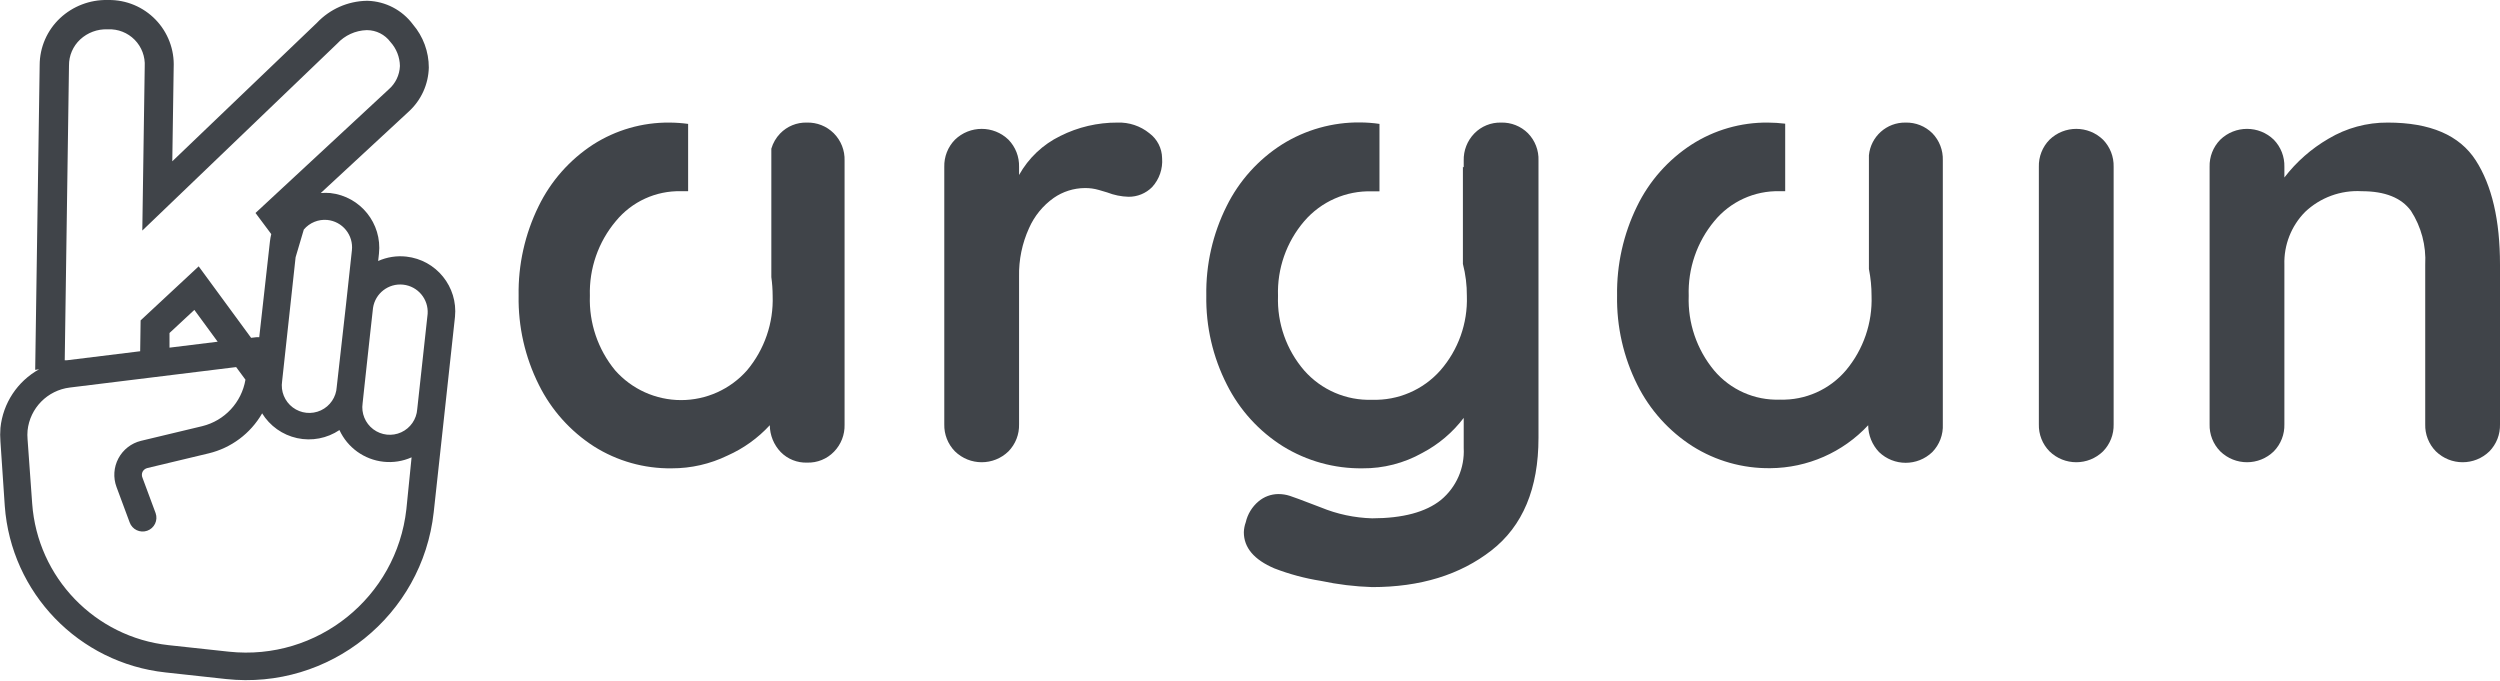
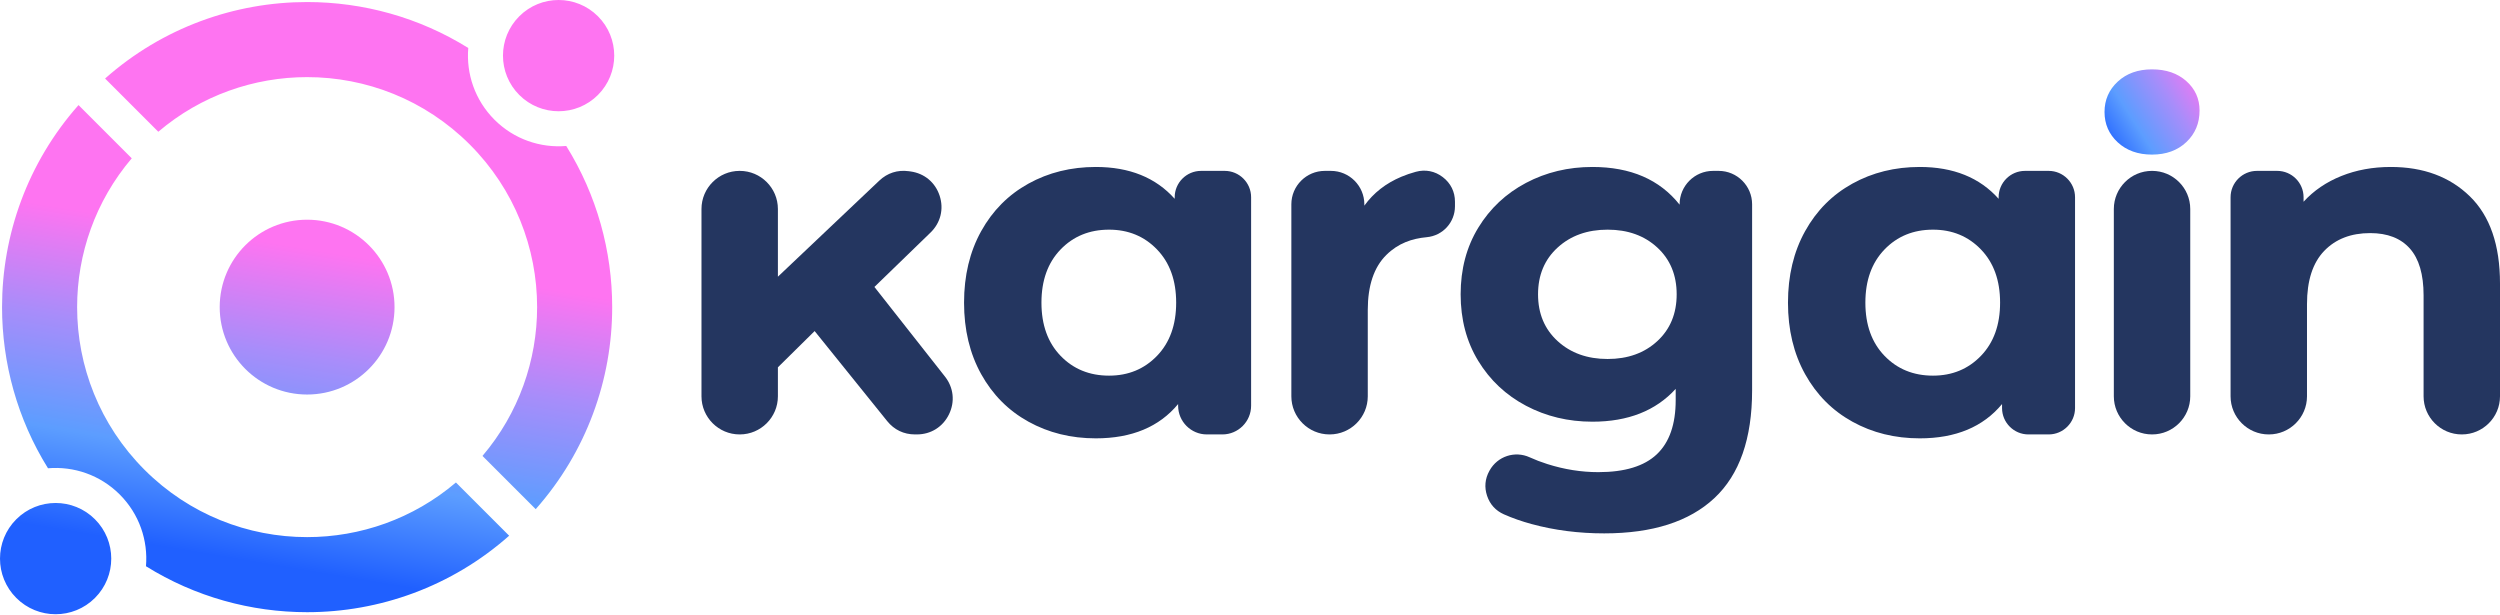
- <svg xmlns="http://www.w3.org/2000/svg" viewBox="0 0 341 92.78">
+ <svg xmlns="http://www.w3.org/2000/svg" xmlns:xlink="http://www.w3.org/1999/xlink" xml:space="preserve" width="172.068mm" height="42.276mm" version="1.1" style="shape-rendering:geometricPrecision; text-rendering:geometricPrecision; image-rendering:optimizeQuality; fill-rule:evenodd; clip-rule:evenodd" viewBox="0 0 17200.96 4226.16">
  <defs>
-     <style>.cls-1{fill:#404449;}</style>
+     <style type="text/css">
+    
+     .fil1 {fill:#243660;fill-rule:nonzero}
+     .fil0 {fill:url(#id0)}
+     .fil2 {fill:url(#id1)}
+    
+   </style>
+     <linearGradient id="id0" gradientUnits="userSpaceOnUse" x1="14472.72" y1="988.07" x2="15174.98" y2="542.02">
+       <stop offset="0" style="stop-opacity:1; stop-color:#2060FF" />
+       <stop offset="0.31" style="stop-opacity:1; stop-color:#5C9DFF" />
+       <stop offset="0.659" style="stop-opacity:1; stop-color:#A78DFA" />
+       <stop offset="1" style="stop-opacity:1; stop-color:#FE74F1" />
+     </linearGradient>
+     <linearGradient id="id1" gradientUnits="userSpaceOnUse" xlink:href="#id0" x1="1638.59" y1="3848.06" x2="1999.72" y2="1691.03">
+   </linearGradient>
  </defs>
-   <g id="Слой_2" data-name="Слой 2">
-     <g id="Calque_1" data-name="Calque 1">
-       <path class="cls-1" d="M55.42,35a7.41,7.41,0,0,0-3.84.6l.11-1a7.51,7.51,0,0,0-6.64-8.27,8.08,8.08,0,0,0-1.3,0l12-11.11,0,0,0,0a8.41,8.41,0,0,0,2.74-6,9.05,9.05,0,0,0-2.17-5.89A8,8,0,0,0,50.16.11H50a9.58,9.58,0,0,0-6.77,3L23.5,22l.19-12.81A8.8,8.8,0,0,0,14.8,0h-.16A9.21,9.21,0,0,0,8.2,2.47,8.81,8.81,0,0,0,5.41,8.88L4.8,50.45l.54-.08a10.34,10.34,0,0,0-5.28,8,11.51,11.51,0,0,0,0,1.86L.65,69A24.64,24.64,0,0,0,22.57,91.72l8.25.9A25.73,25.73,0,0,0,59.16,69.86l2.9-26.64A7.51,7.51,0,0,0,55.42,35ZM44.64,30A3.75,3.75,0,0,1,48,34.14l-.81,7.45L45.93,52.78A3.75,3.75,0,1,1,38.48,52l1.84-16.91,1.12-3.78v0A3.74,3.74,0,0,1,44.64,30ZM9.41,8.94a4.8,4.8,0,0,1,1.53-3.56A5.19,5.19,0,0,1,14.64,4h.1a4.8,4.8,0,0,1,5,5.09l-.33,22.36L46,5.94a5.7,5.7,0,0,1,4-1.83h.07a4,4,0,0,1,3.18,1.61A5,5,0,0,1,54.55,9,4.45,4.45,0,0,1,53,12.21L34.85,29.05,37,31.93a7.87,7.87,0,0,0-.18,1L35.36,46a2.06,2.06,0,0,0-.43,0l-.68.08L27.1,36.33,19.18,43.7l-.06,4.21-10,1.23-.29,0ZM29.69,46.61l-6.57.81,0-2,3.39-3.15ZM55.43,69.45a22,22,0,0,1-24.2,19.44L23,88A20.94,20.94,0,0,1,4.39,68.69l-.63-8.77a6.88,6.88,0,0,1,0-1.2,6.6,6.6,0,0,1,5.77-5.86l22.68-2.79,1.27,1.72a7.88,7.88,0,0,1-5.9,6.34l-8.35,2a4.77,4.77,0,0,0-3.34,6.29l1.79,4.82A1.88,1.88,0,0,0,21.23,70l-1.79-4.82a1,1,0,0,1,0-.82,1,1,0,0,1,.66-.52l8.36-2a11.52,11.52,0,0,0,7.28-5.43l0-.05a7.49,7.49,0,0,0,10.56,2.3,7.5,7.5,0,0,0,6,4.32,7.41,7.41,0,0,0,3.84-.6Zm2.9-26.64-1.42,13a3.75,3.75,0,1,1-7.45-.81l.2-1.87h0l.81-7.45h0L50.88,42a3.75,3.75,0,0,1,7.45.81Z" />
-       <path class="cls-1" d="M156.77,18.17a4.31,4.31,0,0,1,1.74,3.4,5.24,5.24,0,0,1-1.36,3.95,4.48,4.48,0,0,1-3.23,1.32,8.64,8.64,0,0,1-2.89-.59l-1.15-.34a6.53,6.53,0,0,0-1.91-.26A7.54,7.54,0,0,0,143.72,27a10,10,0,0,0-3.36,4.12A15.16,15.16,0,0,0,139,37.72V57.87a5.09,5.09,0,0,1-1.44,3.69,5.23,5.23,0,0,1-7.31,0,5.1,5.1,0,0,1-1.45-3.69V22.76a5.12,5.12,0,0,1,1.45-3.7,5.25,5.25,0,0,1,7.31,0,5.12,5.12,0,0,1,1.44,3.7v1.11a12.91,12.91,0,0,1,5.62-5.32,17.19,17.19,0,0,1,7.81-1.83A6.54,6.54,0,0,1,156.77,18.17Z" />
-       <path class="cls-1" d="M286.86,61.56a5.23,5.23,0,0,1-7.31,0,5.06,5.06,0,0,1-1.45-3.69V22.76a5.08,5.08,0,0,1,1.45-3.7,5.25,5.25,0,0,1,7.31,0,5.12,5.12,0,0,1,1.44,3.7V57.87A5.09,5.09,0,0,1,286.86,61.56Z" />
-       <path class="cls-1" d="M337.69,21.87Q341,27,341,36.1V57.87a5.09,5.09,0,0,1-1.44,3.69,5.23,5.23,0,0,1-7.31,0,5.06,5.06,0,0,1-1.45-3.69V36.1a12.28,12.28,0,0,0-1.95-7.35c-1.31-1.78-3.54-2.67-6.72-2.67a10.35,10.35,0,0,0-7.73,2.84,9.82,9.82,0,0,0-2.81,7.18V57.87a5.09,5.09,0,0,1-1.44,3.69,5.23,5.23,0,0,1-7.31,0,5.06,5.06,0,0,1-1.45-3.69V22.76a5.08,5.08,0,0,1,1.45-3.7,5.25,5.25,0,0,1,7.31,0,5.12,5.12,0,0,1,1.44,3.7v1.45a20.62,20.62,0,0,1,6-5.28,15.54,15.54,0,0,1,8.11-2.21Q334.37,16.72,337.69,21.87Z" />
-       <path class="cls-1" d="M113.72,18.17a5,5,0,0,0-3.66-1.45,4.88,4.88,0,0,0-3.65,1.49,5,5,0,0,0-1.2,2.07V37.8a19.13,19.13,0,0,1,.18,2.55,15,15,0,0,1-3.49,10.16,12,12,0,0,1-18,0,15.14,15.14,0,0,1-3.44-10.16A15.1,15.1,0,0,1,84,30.16a11.16,11.16,0,0,1,8.92-4.08c.32,0,.63,0,.94,0V16.9a19.5,19.5,0,0,0-2.55-.18,19,19,0,0,0-10.42,3,21,21,0,0,0-7.43,8.42,26.62,26.62,0,0,0-2.72,12.19,26.15,26.15,0,0,0,2.76,12.16A21.14,21.14,0,0,0,81,60.88a19.37,19.37,0,0,0,10.63,3,17.3,17.3,0,0,0,7.6-1.74A17.5,17.5,0,0,0,105,58a5.37,5.37,0,0,0,1.49,3.66,4.81,4.81,0,0,0,3.61,1.44,4.88,4.88,0,0,0,3.66-1.49,5.09,5.09,0,0,0,1.44-3.69v-36A5.06,5.06,0,0,0,113.72,18.17Z" />
-       <path class="cls-1" d="M208.41,18.17a5,5,0,0,0-3.66-1.45,4.91,4.91,0,0,0-3.66,1.49,5.12,5.12,0,0,0-1.44,3.7v.93l-.11-.1V36a17,17,0,0,1,.54,4.37,14.67,14.67,0,0,1-3.62,10.16,11.92,11.92,0,0,1-9.3,4,11.8,11.8,0,0,1-9.27-4,14.77,14.77,0,0,1-3.57-10.16,14.9,14.9,0,0,1,3.57-10.19,11.71,11.71,0,0,1,9.27-4.08c.34,0,.67,0,1,0v-9.2a18.78,18.78,0,0,0-2.62-.2,19.67,19.67,0,0,0-10.67,3,21,21,0,0,0-7.56,8.42,26.27,26.27,0,0,0-2.77,12.19,25.8,25.8,0,0,0,2.81,12.16A21.1,21.1,0,0,0,175,60.88a20.16,20.16,0,0,0,10.84,3A16.38,16.38,0,0,0,194,61.78,17,17,0,0,0,199.65,57V61.1a8.61,8.61,0,0,1-3.1,7.09q-3.11,2.5-9.39,2.51a19.83,19.83,0,0,1-7-1.49c-2.58-1-4-1.51-4.21-1.57a5,5,0,0,0-1.61-.25,4.23,4.23,0,0,0-2.68,1,5.26,5.26,0,0,0-1.74,2.85,4.37,4.37,0,0,0-.26,1.36q0,3.15,4.17,4.93a31,31,0,0,0,6.33,1.7,39.62,39.62,0,0,0,7,.85q9.85,0,16.27-5t6.42-15.35V21.91A5.06,5.06,0,0,0,208.41,18.17Z" />
-       <path class="cls-1" d="M263.57,18.17a5,5,0,0,0-3.65-1.45,4.94,4.94,0,0,0-5,4.46V36.69a18.7,18.7,0,0,1,.36,3.66,15,15,0,0,1-3.49,10.16,11.34,11.34,0,0,1-9,4,11.22,11.22,0,0,1-9-4,15.09,15.09,0,0,1-3.45-10.16,15.15,15.15,0,0,1,3.49-10.19,11.18,11.18,0,0,1,8.93-4.08c.25,0,.5,0,.74,0V16.87a20.34,20.34,0,0,0-2.36-.15,18.92,18.92,0,0,0-10.41,3,20.9,20.9,0,0,0-7.44,8.42,26.75,26.75,0,0,0-2.72,12.19,26.15,26.15,0,0,0,2.76,12.16,21.14,21.14,0,0,0,7.52,8.37,19.4,19.4,0,0,0,10.63,3A18.42,18.42,0,0,0,254.82,58a5.36,5.36,0,0,0,1.48,3.66,5.24,5.24,0,0,0,7.27,0A5.09,5.09,0,0,0,265,57.87v-36A5.06,5.06,0,0,0,263.57,18.17Z" />
+   <g id="Слой_x0020_1">
+     <path class="fil0" d="M14806.88 1063.67c-96.62,0 -175.26,-28.1 -235.94,-84.26 -60.66,-56.18 -90.99,-125.84 -90.99,-208.97 0,-83.14 30.33,-152.8 90.99,-208.97 60.68,-56.17 139.32,-84.25 235.94,-84.25 96.62,0 175.26,26.94 235.93,80.87 60.68,53.93 91.01,121.34 91.01,202.23 0,87.63 -30.33,160.09 -91.01,217.39 -60.67,57.31 -139.31,85.96 -235.93,85.96z" />
+     <g id="_3121260421328">
+       <path class="fil1" d="M16449.36 1148.77c224.68,0 406.13,67.41 544.32,202.22 138.19,134.81 207.29,334.8 207.29,599.93l0 775.91c0,144.41 -117.78,262.19 -262.2,262.19l-1.39 0c-144.42,0 -262.2,-117.78 -262.2,-262.19l0 -695.01c0,-143.8 -31.47,-251.09 -94.38,-321.87 -62.91,-70.78 -153.92,-106.15 -273.01,-106.15 -132.56,0 -238.17,41 -316.81,123.01 -78.64,82.02 -117.97,203.91 -117.97,365.7l0 634.34c0,144.41 -117.78,262.19 -262.2,262.19l-1.39 0c-144.42,0 -262.2,-117.78 -262.2,-262.19l0 -1369.82c0,-99.85 81.43,-181.28 181.28,-181.28l139.64 0c99.85,0 181.27,81.43 181.27,181.28l0 31.06c69.67,-76.39 156.18,-135.37 259.53,-176.95 103.35,-41.57 216.84,-62.35 340.42,-62.35z" />
+       <path class="fil1" d="M14806.18 1175.73l1.39 0c144.42,0 262.2,117.78 262.2,262.2l0 1288.89c0,144.41 -117.78,262.19 -262.2,262.19l-1.39 0c-144.42,0 -262.2,-117.78 -262.2,-262.19l0 -1288.89c0,-144.42 117.78,-262.2 262.2,-262.2z" />
+       <path class="fil1" d="M13299.63 2584.57c132.58,0 242.68,-45.5 330.31,-136.51 87.63,-90.99 131.46,-212.9 131.46,-365.69 0,-152.79 -43.83,-274.69 -131.46,-365.69 -87.63,-91.01 -197.73,-136.5 -330.31,-136.5 -134.8,0 -246.03,45.49 -333.67,136.5 -87.63,91 -131.45,212.9 -131.45,365.69 0,152.79 43.82,274.7 131.45,365.69 87.64,91.01 198.86,136.51 333.67,136.51zm977.44 -1227.56l0 1450.74c0,99.85 -81.42,181.27 -181.27,181.27l-139.66 0c-99.85,0 -181.28,-81.42 -181.28,-181.27l0 -27.69c-130.33,157.29 -319.05,235.93 -566.22,235.93 -170.77,0 -325.26,-38.2 -463.43,-114.59 -138.18,-76.39 -246.61,-185.39 -325.25,-326.94 -78.64,-141.56 -117.96,-305.58 -117.96,-492.08 0,-186.5 39.32,-350.52 117.96,-492.07 78.64,-141.57 187.07,-250.55 325.25,-326.94 138.17,-76.39 292.66,-114.59 463.43,-114.59 231.43,0 412.31,73.03 542.64,219.09l0 -10.85c0,-99.85 81.43,-181.28 181.28,-181.28l163.24 0c99.85,0 181.27,81.43 181.27,181.28z" />
+       <path class="fil1" d="M11060.9 2469.98c139.32,0 253.35,-41.02 342.1,-123.03 88.76,-82.01 133.12,-189.3 133.12,-321.87 0,-132.58 -44.36,-239.87 -133.12,-321.87 -88.75,-82.03 -202.78,-123.03 -342.1,-123.03 -139.3,0 -253.89,41 -343.77,123.03 -89.87,82 -134.81,189.3 -134.81,321.87 0,132.58 44.94,239.86 134.81,321.87 89.88,82.01 204.47,123.03 343.77,123.03zm994.29 -1064.42l0 1280.12c0,332.56 -86.51,579.71 -259.53,741.49 -173.02,161.79 -425.8,242.68 -758.34,242.68 -175.26,0 -341.53,-21.34 -498.82,-64.04 -68.82,-18.68 -132.5,-41.02 -190.97,-67 -56.77,-25.21 -96.07,-68.43 -115.81,-127.33 -19.74,-58.88 -14.44,-117.05 15.65,-171.4l1.6 -2.9c54.22,-97.95 174.07,-137.37 275.86,-90.76 37.72,17.26 78.24,32.79 121.52,46.51 116.83,37.07 233.68,55.61 350.52,55.61 182.01,0 316.26,-41.02 402.77,-123.02 86.51,-82.01 129.76,-206.17 129.76,-372.44l0 -77.52c-137.07,150.56 -328.06,225.83 -572.98,225.83 -166.26,0 -318.5,-36.52 -456.7,-109.54 -138.18,-73.03 -247.73,-175.82 -328.62,-308.4 -80.88,-132.57 -121.33,-285.35 -121.33,-458.37 0,-173.02 40.45,-325.81 121.33,-458.38 80.89,-132.57 190.44,-235.36 328.62,-308.39 138.19,-73.03 290.43,-109.54 456.7,-109.54 262.9,0 462.86,86.51 599.94,259.53l0 -2.74c0,-126.59 103.25,-229.83 229.83,-229.83l39.17 0c126.59,0 229.83,103.25 229.83,229.83z" />
+       <path class="fil1" d="M9387.22 1415.03c62.93,-87.62 147.74,-153.92 254.48,-198.85 31.72,-13.35 64.87,-24.74 99.46,-34.12 66.36,-18.01 131.12,-5.27 185.74,36.5 54.62,41.78 83.86,100.94 83.86,169.7l0 30.92c0,110.8 -83.75,202.58 -194.08,212.74 -100.95,9.27 -195.82,40.95 -277.79,121.84 -85.37,84.24 -128.07,210.65 -128.07,379.18l0 593.89c0,144.41 -117.78,262.19 -262.2,262.19l-1.39 0c-144.42,0 -262.2,-117.78 -262.2,-262.19l0 -1321.26c0,-126.59 103.25,-229.83 229.83,-229.83l42.53 0c126.59,0 229.83,103.25 229.83,229.83l0 9.47z" />
+       <path class="fil1" d="M7630.68 2584.57c132.58,0 242.68,-45.5 330.31,-136.51 87.62,-90.99 131.46,-212.9 131.46,-365.69 0,-152.79 -43.84,-274.69 -131.46,-365.69 -87.63,-91.01 -197.73,-136.5 -330.31,-136.5 -134.8,0 -246.03,45.49 -333.68,136.5 -87.62,91 -131.44,212.9 -131.44,365.69 0,152.79 43.82,274.7 131.44,365.69 87.65,91.01 198.87,136.51 333.68,136.51zm977.44 -1227.56l0 1434.55c0,108.76 -88.7,197.45 -197.46,197.45l-107.29 0c-108.76,0 -197.45,-88.69 -197.45,-197.45l0 -11.51c-130.33,157.29 -319.06,235.93 -566.22,235.93 -170.77,0 -325.26,-38.2 -463.43,-114.59 -138.19,-76.39 -246.62,-185.39 -325.26,-326.94 -78.64,-141.56 -117.95,-305.58 -117.95,-492.08 0,-186.5 39.31,-350.52 117.95,-492.07 78.64,-141.57 187.07,-250.55 325.26,-326.94 138.17,-76.39 292.66,-114.59 463.43,-114.59 231.43,0 412.31,73.03 542.64,219.09l0 -10.85c0,-99.85 81.42,-181.28 181.27,-181.28l163.24 0c99.85,0 181.28,81.43 181.28,181.28z" />
+       <path class="fil1" d="M5605.02 2277.86l-252.78 249.42 0 199.55c0,144.41 -117.78,262.19 -262.2,262.19l-1.39 0c-144.42,0 -262.2,-117.78 -262.2,-262.19l0 -1288.89c0,-144.42 117.78,-262.2 262.2,-262.2l1.39 0c144.42,0 262.2,117.78 262.2,262.2l0 465.81 211.69 -200.54 485.69 -460.17c55.9,-52.97 125.81,-75.51 202.11,-65.22l12.48 1.69c95.65,12.9 170.61,75.24 200.77,166.91 30.16,91.69 6.85,186.35 -62.45,253.52l-386.21 374.35 189.98 241.36 139.93 177.79 155.39 197.41c59.69,75.84 70.14,172.77 27.98,259.59 -42.15,86.82 -124.78,138.57 -221.3,138.57l-12.6 0c-76.98,0 -143.25,-31.7 -191.57,-91.67l-499.11 -619.49z" />
    </g>
+     <path class="fil2" d="M330.22 3221.83c-210.74,-338.27 -316.15,-723.48 -316.13,-1108.72 -0.02,-496.99 175.41,-994.01 526.19,-1390.13l366.22 366.21c-250.59,294.61 -375.89,659.29 -375.87,1023.92 -0.02,404.94 154.5,809.94 463.5,1118.94 309.01,309.01 714,463.52 1118.94,463.5 364.63,0.02 729.3,-125.3 1023.91,-375.87l366.22 366.22c-396.13,350.78 -893.15,526.2 -1390.13,526.19 -385.24,0.01 -770.47,-105.39 -1108.72,-316.14 14.84,-176.64 -45.31,-358.44 -180.49,-493.62 -135.18,-135.18 -316.98,-195.33 -493.63,-180.49zm-218.11 892.23c-149.48,-149.46 -149.48,-391.79 0,-541.25 149.46,-149.47 391.79,-149.47 541.24,0 149.48,149.46 149.48,391.79 0,541.25 -149.45,149.47 -391.78,149.47 -541.24,0zm2000.97 -2602.41c332.17,0 601.44,269.26 601.44,601.43 0,332.17 -269.27,601.43 -601.44,601.43 -332.17,0 -601.43,-269.26 -601.43,-601.43 0,-332.17 269.26,-601.43 601.43,-601.43zm2000.98 -1399.55c-149.48,-149.46 -391.79,-149.46 -541.26,0 -149.48,149.47 -149.48,391.78 0,541.26 149.47,149.47 391.78,149.47 541.26,0 149.46,-149.48 149.46,-391.79 0,-541.26zm-892.21 218.11c-338.28,-210.77 -723.5,-316.15 -1108.74,-316.15 -496.98,0 -994,175.42 -1390.13,526.2l366.22 366.22c294.61,-250.58 659.29,-375.89 1023.91,-375.87 404.94,-0.02 809.94,154.51 1118.94,463.51 309.01,309.01 463.52,714 463.51,1118.93 0.01,364.64 -125.3,729.31 -375.87,1023.92l366.21 366.22c350.78,-396.13 526.21,-893.15 526.21,-1390.14 0,-385.24 -105.39,-770.46 -316.15,-1108.74 -176.65,14.84 -358.43,-45.28 -493.62,-180.47 -135.18,-135.19 -195.32,-316.98 -180.48,-493.62z" />
  </g>
</svg>
